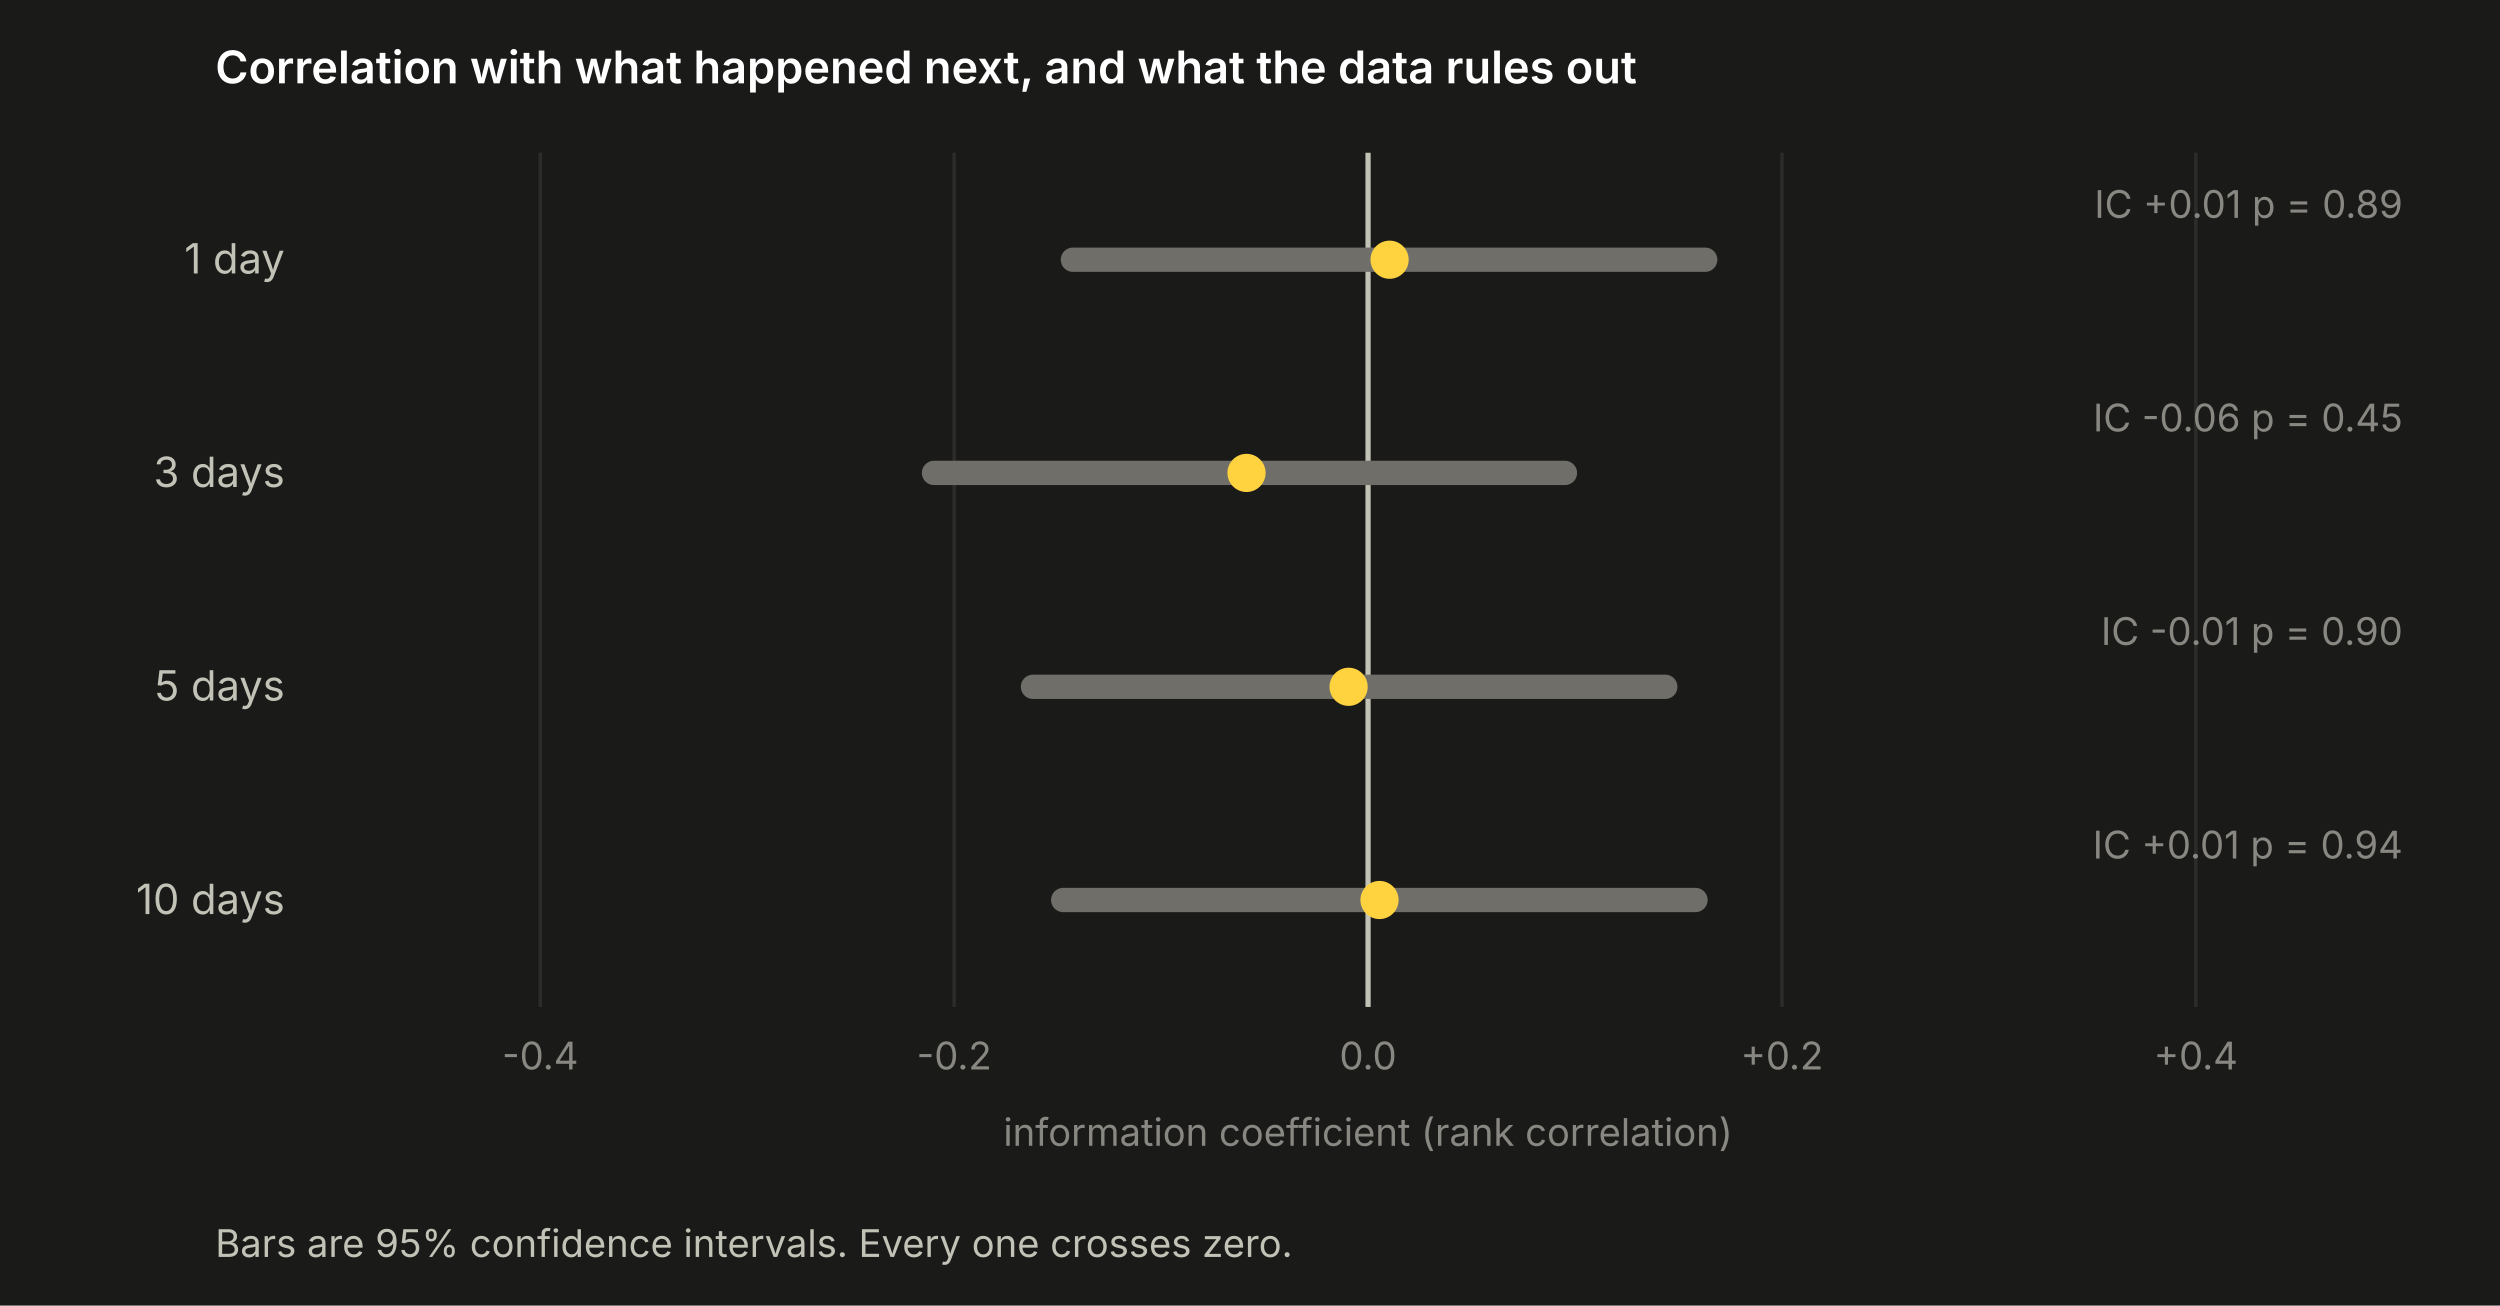
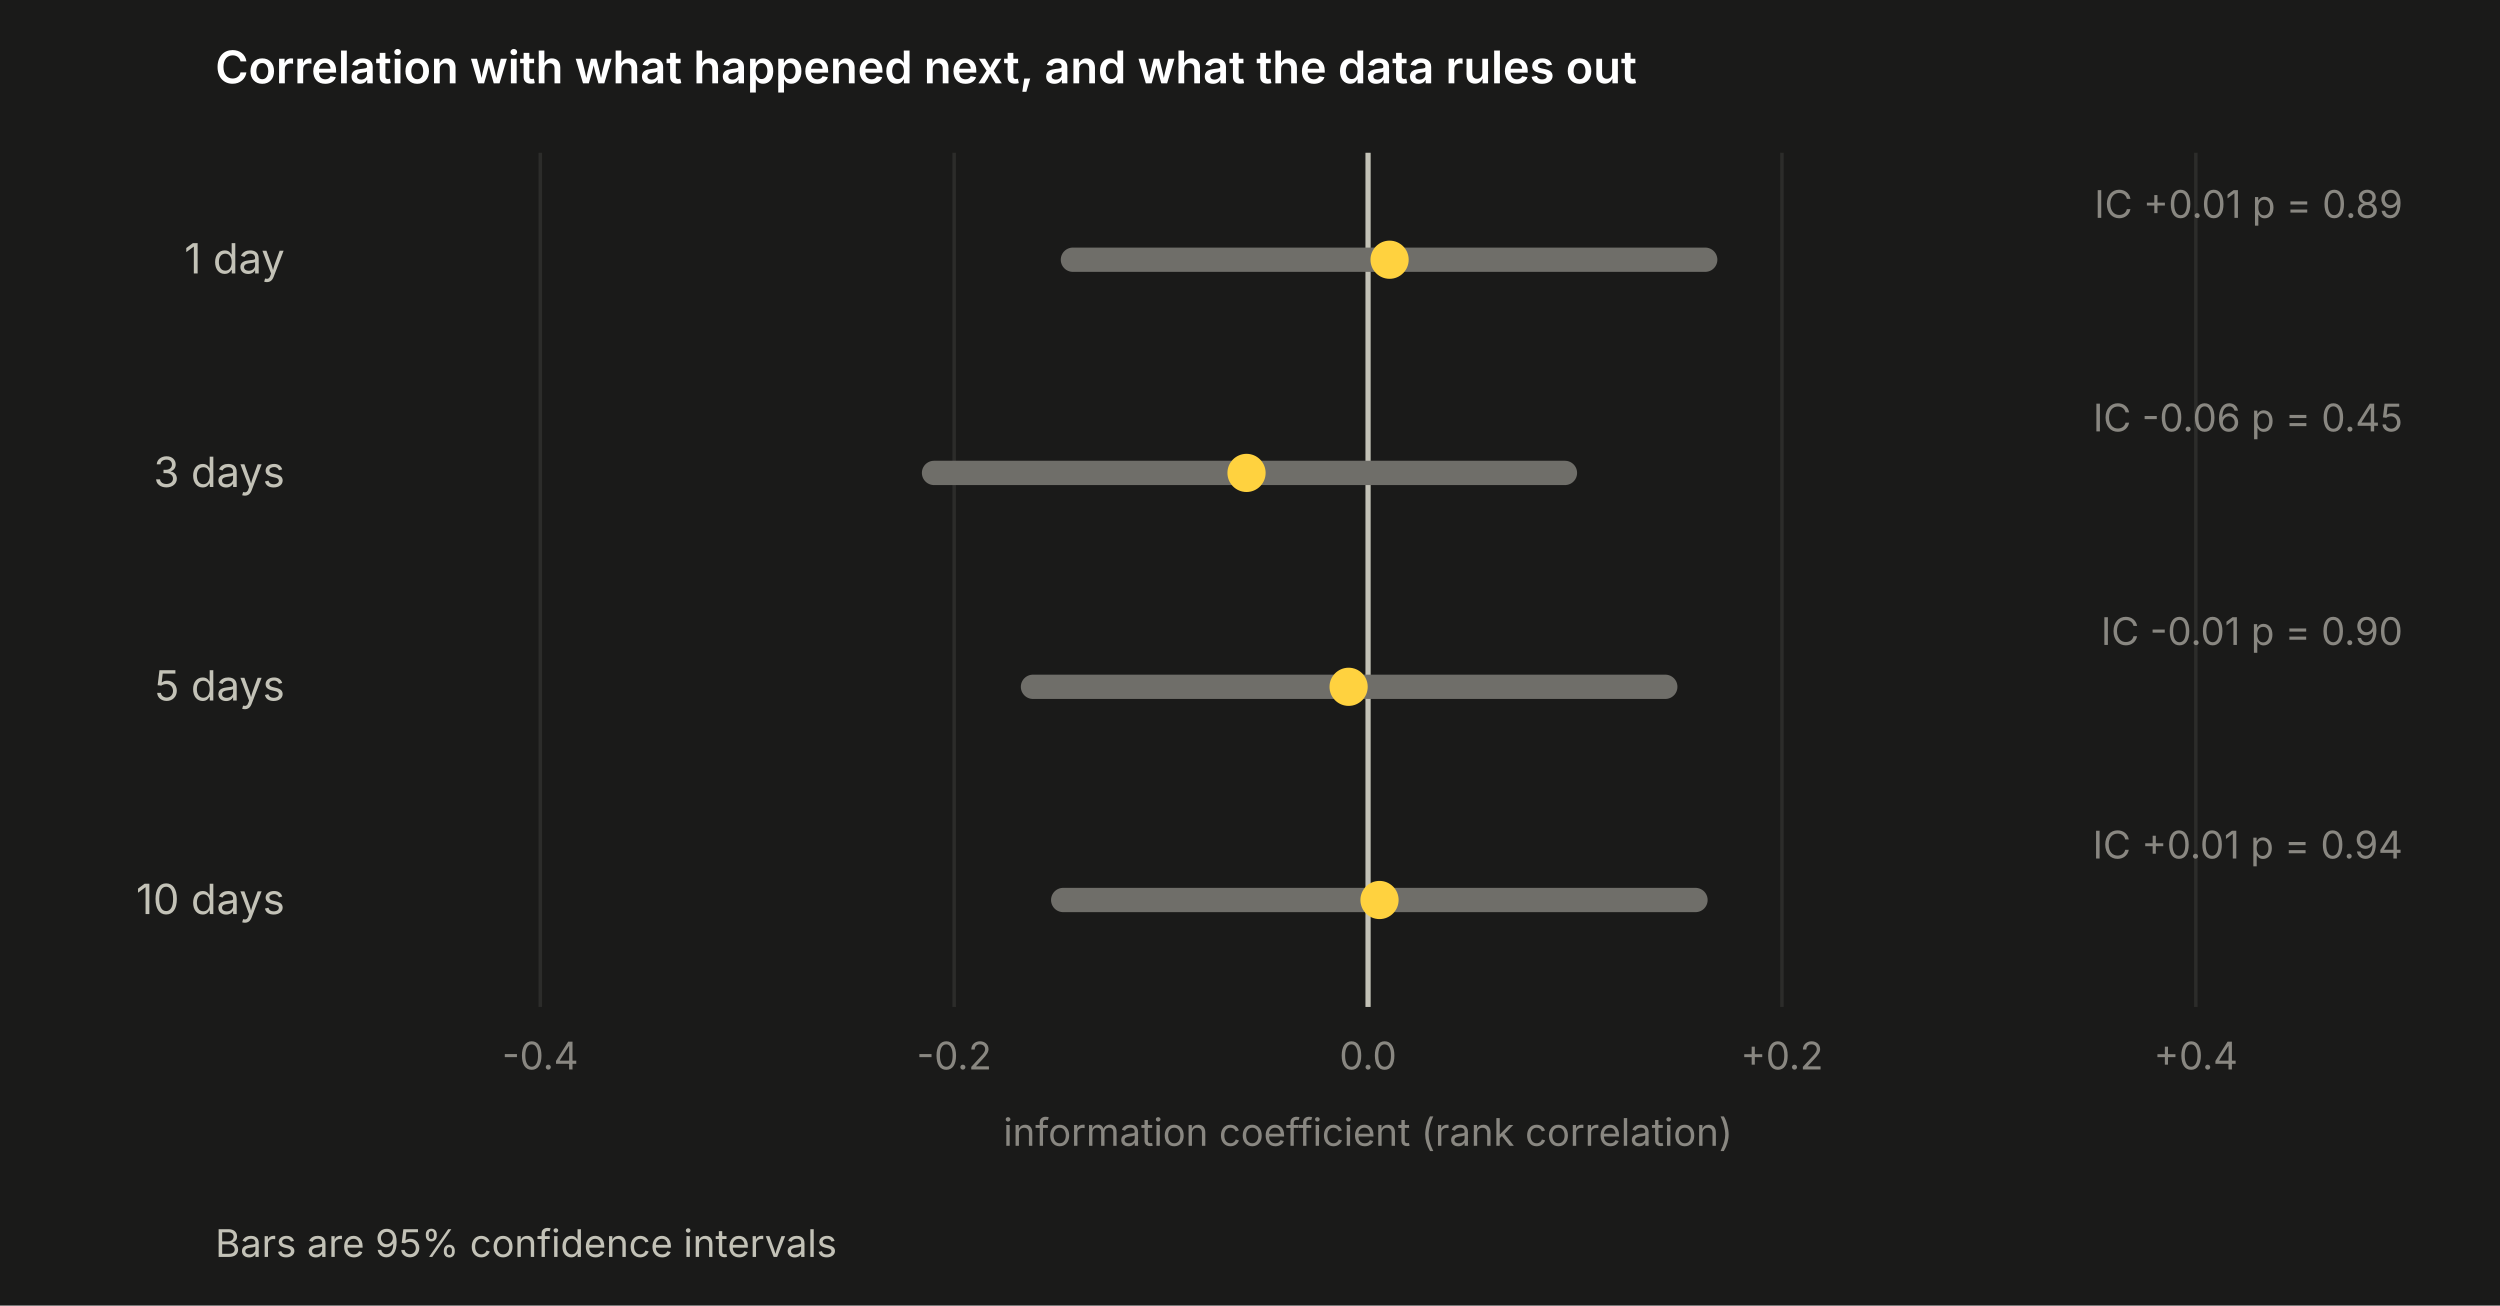
<svg xmlns="http://www.w3.org/2000/svg" width="720" height="376" viewBox="0 0 720 376" font-family="system-ui, -apple-system, 'Segoe UI', sans-serif">
  <rect width="720" height="376" fill="#1a1a19" />
  <text x="62" y="24" font-size="13" text-anchor="start" font-weight="600" fill="#ffffff" style="font-variant-numeric:tabular-nums">Correlation with what happened next, and what the data rules out</text>
  <line x1="155.6" y1="44" x2="155.6" y2="290" stroke="#2c2c2a" stroke-width="1" />
  <text x="155.6" y="308" font-size="11" text-anchor="middle" fill="#898781" style="font-variant-numeric:tabular-nums">-0.4</text>
  <line x1="274.8" y1="44" x2="274.8" y2="290" stroke="#2c2c2a" stroke-width="1" />
  <text x="274.8" y="308" font-size="11" text-anchor="middle" fill="#898781" style="font-variant-numeric:tabular-nums">-0.2</text>
  <line x1="394.0" y1="44" x2="394.0" y2="290" stroke="#2c2c2a" stroke-width="1" />
  <text x="394.0" y="308" font-size="11" text-anchor="middle" fill="#898781" style="font-variant-numeric:tabular-nums">0.0</text>
  <line x1="513.2" y1="44" x2="513.2" y2="290" stroke="#2c2c2a" stroke-width="1" />
  <text x="513.2" y="308" font-size="11" text-anchor="middle" fill="#898781" style="font-variant-numeric:tabular-nums">+0.2</text>
  <line x1="632.4" y1="44" x2="632.4" y2="290" stroke="#2c2c2a" stroke-width="1" />
  <text x="632.4" y="308" font-size="11" text-anchor="middle" fill="#898781" style="font-variant-numeric:tabular-nums">+0.4</text>
  <line x1="394.0" y1="44" x2="394.0" y2="290" stroke="#c3c2b7" stroke-width="1.5" />
  <text x="394.0" y="330" font-size="11" text-anchor="middle" fill="#898781" style="font-variant-numeric:tabular-nums">information coefficient (rank correlation)</text>
  <text x="82" y="78.75" font-size="12" text-anchor="end" fill="#c3c2b7" style="font-variant-numeric:tabular-nums">1 day</text>
  <line x1="309.0" y1="74.8" x2="491.1" y2="74.8" stroke="#6f6e69" stroke-width="7" stroke-linecap="round" />
  <circle cx="400.2" cy="74.8" r="5.5" fill="#ffd23f" />
  <text x="692" y="62.75" font-size="11" text-anchor="end" fill="#898781" style="font-variant-numeric:tabular-nums">IC +0.01   p = 0.89</text>
  <text x="82" y="140.25" font-size="12" text-anchor="end" fill="#c3c2b7" style="font-variant-numeric:tabular-nums">3 days</text>
  <line x1="269.0" y1="136.2" x2="450.7" y2="136.2" stroke="#6f6e69" stroke-width="7" stroke-linecap="round" />
  <circle cx="359.0" cy="136.2" r="5.5" fill="#ffd23f" />
  <text x="692" y="124.25" font-size="11" text-anchor="end" fill="#898781" style="font-variant-numeric:tabular-nums">IC -0.06   p = 0.45</text>
  <text x="82" y="201.75" font-size="12" text-anchor="end" fill="#c3c2b7" style="font-variant-numeric:tabular-nums">5 days</text>
  <line x1="297.5" y1="197.8" x2="479.6" y2="197.8" stroke="#6f6e69" stroke-width="7" stroke-linecap="round" />
  <circle cx="388.4" cy="197.8" r="5.5" fill="#ffd23f" />
  <text x="692" y="185.75" font-size="11" text-anchor="end" fill="#898781" style="font-variant-numeric:tabular-nums">IC -0.01   p = 0.90</text>
  <text x="82" y="263.25" font-size="12" text-anchor="end" fill="#c3c2b7" style="font-variant-numeric:tabular-nums">10 days</text>
  <line x1="306.2" y1="259.2" x2="488.3" y2="259.2" stroke="#6f6e69" stroke-width="7" stroke-linecap="round" />
  <circle cx="397.3" cy="259.2" r="5.5" fill="#ffd23f" />
  <text x="692" y="247.25" font-size="11" text-anchor="end" fill="#898781" style="font-variant-numeric:tabular-nums">IC +0.01   p = 0.94</text>
-   <text x="62" y="362" font-size="11" text-anchor="start" fill="#c3c2b7" style="font-variant-numeric:tabular-nums">Bars are 95% confidence intervals. Every one crosses zero.</text>
+   <text x="62" y="362" font-size="11" text-anchor="start" fill="#c3c2b7" style="font-variant-numeric:tabular-nums">Bars are 95% confidence intervals</text>
</svg>
